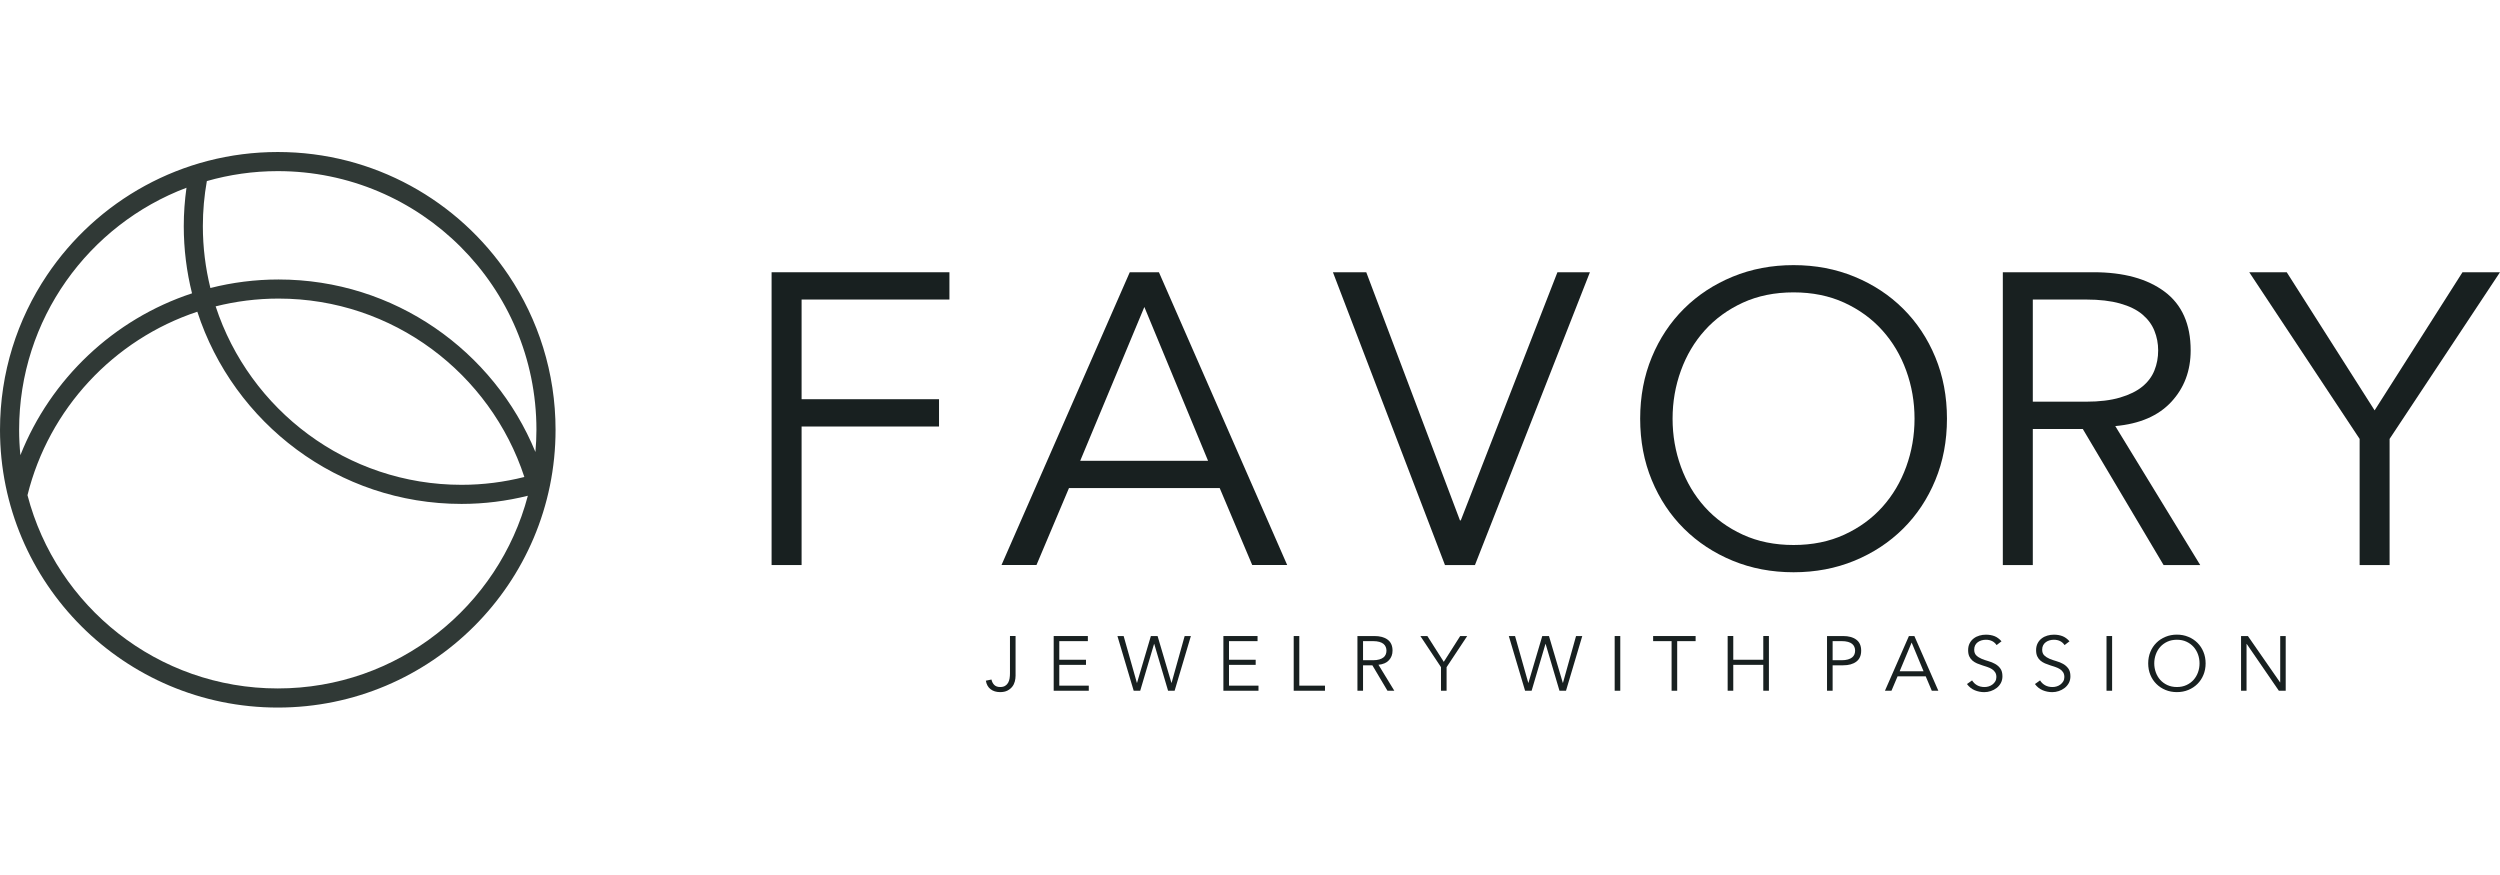
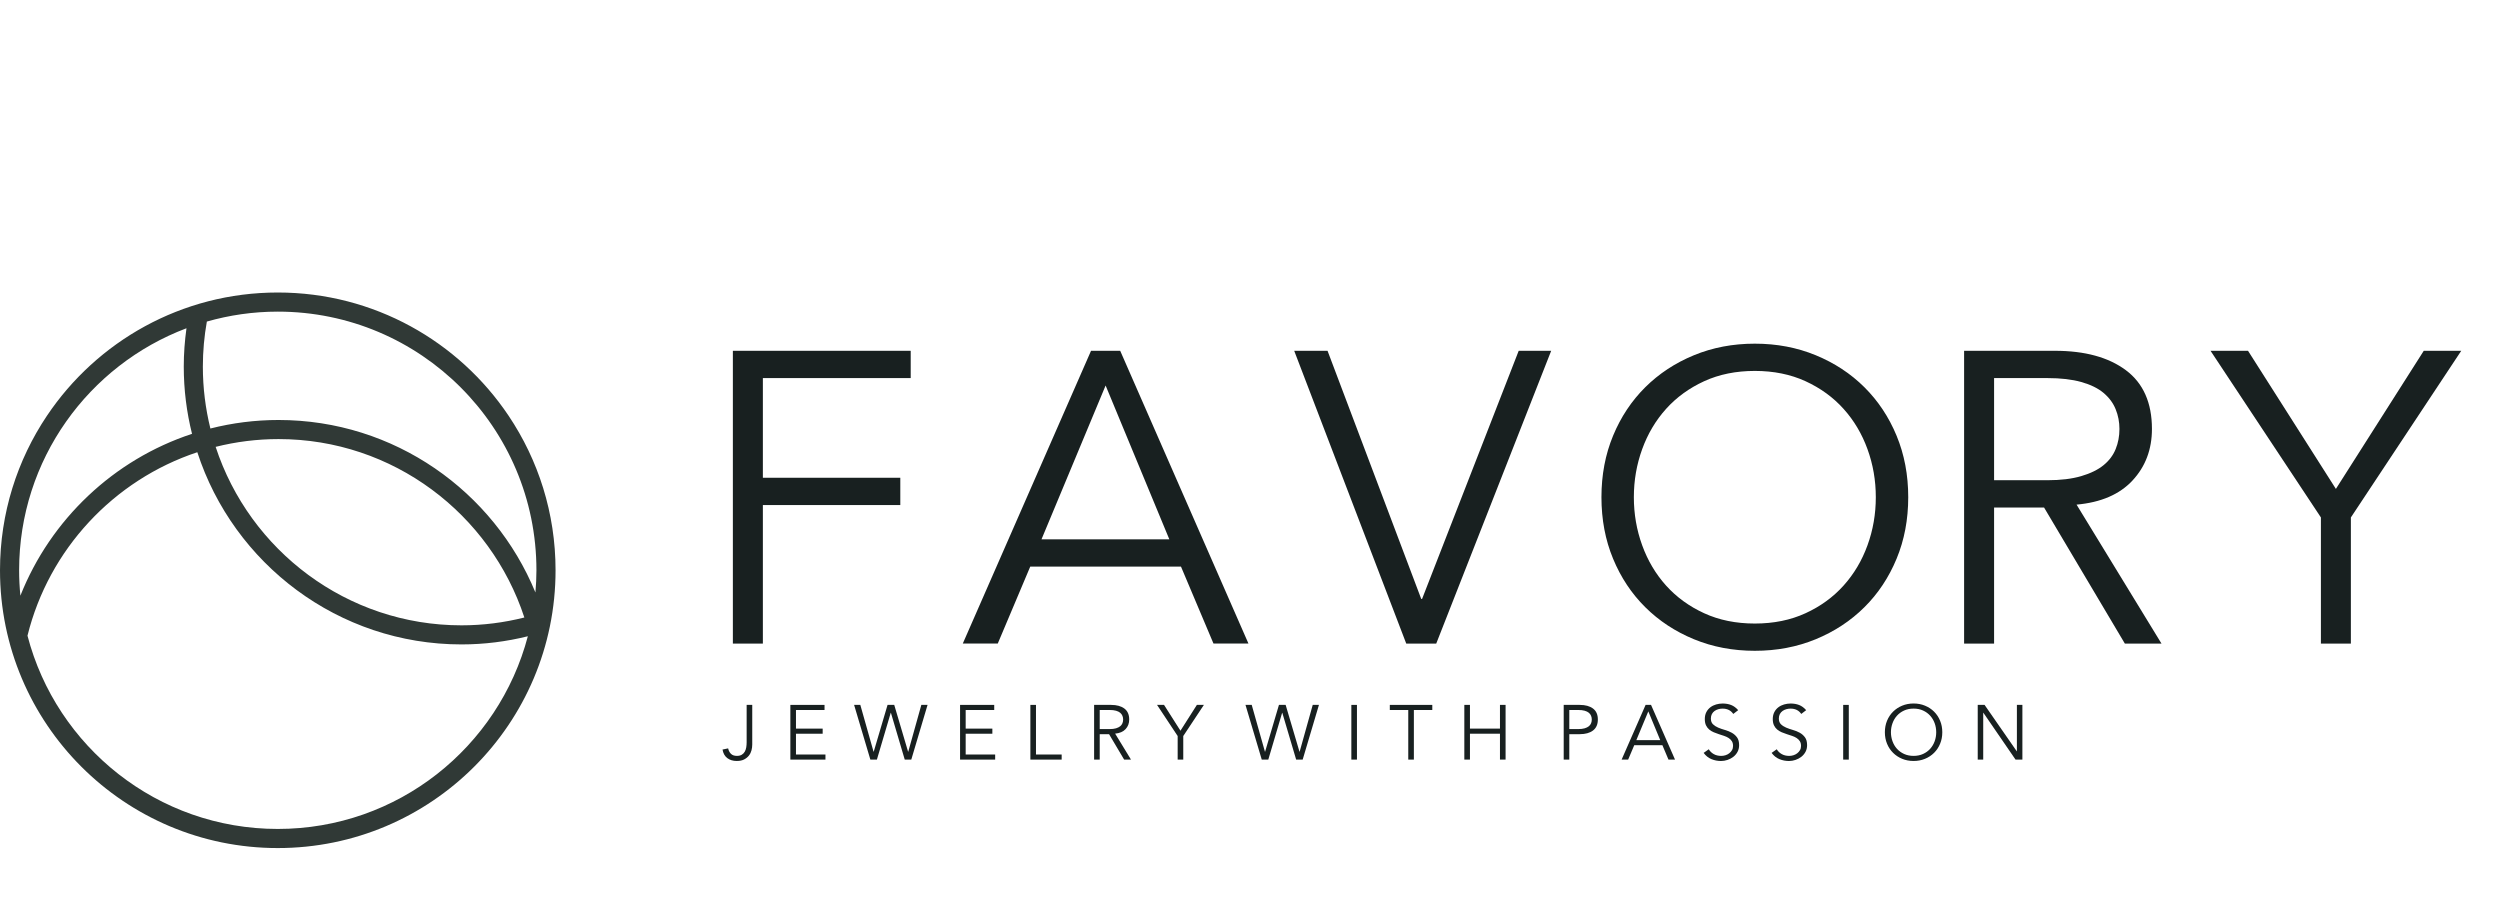
- <svg xmlns="http://www.w3.org/2000/svg" xmlns:ns1="https://boxy-svg.com" width="220" height="77" viewBox="0 0 162 37" fill="none">
-   <path d="M 1.781 22.238 C 3.165 16.642 7.366 12.148 12.786 10.349 C 15.129 17.569 21.917 22.804 29.908 22.804 C 31.39 22.804 32.827 22.617 34.204 22.275 C 32.313 29.46 25.778 34.761 18 34.761 C 10.207 34.761 3.658 29.442 1.781 22.238 Z M 1.239 18 C 1.239 10.826 5.747 4.709 12.084 2.316 C 11.97 3.13 11.908 3.959 11.908 4.804 C 11.908 6.306 12.095 7.764 12.443 9.158 C 7.366 10.829 3.281 14.704 1.321 19.646 C 1.268 19.105 1.239 18.556 1.239 18 Z M 18 1.239 C 27.257 1.239 34.761 8.744 34.761 18 C 34.761 18.484 34.736 18.963 34.695 19.438 C 32.002 12.886 25.56 8.261 18.05 8.261 C 16.526 8.261 15.047 8.454 13.633 8.813 C 13.316 7.526 13.145 6.185 13.145 4.804 C 13.145 3.807 13.235 2.832 13.404 1.883 C 14.865 1.466 16.405 1.239 18 1.239 Z M 29.908 21.566 C 22.479 21.566 16.167 16.708 13.974 10.002 C 15.279 9.675 16.644 9.498 18.05 9.498 C 25.477 9.498 31.783 14.357 33.978 21.059 C 32.674 21.388 31.312 21.566 29.908 21.566 Z M 36 18 C 36 14.293 34.878 10.848 32.957 7.985 C 29.727 3.17 24.234 0 18 0 C 11.766 0 6.273 3.17 3.043 7.985 C 1.122 10.848 0 14.293 0 18 C 0 27.941 8.059 36 18 36 C 27.941 36 36 27.941 36 18 Z" fill="#303936" ns1:origin="2.249972 0.5" />
-   <path d="M 154.846 26.765 L 152.904 26.765 L 152.904 18.591 L 145.752 7.792 L 148.181 7.792 L 153.875 16.742 L 159.569 7.792 L 161.998 7.792 L 154.846 18.591 L 154.846 26.765 Z" fill="#182020" ns1:origin="-3.985781 0.538028" />
-   <path d="M 51.943 26.765 L 49.999 26.765 L 49.999 7.792 L 61.523 7.792 L 61.523 9.56 L 51.943 9.56 L 51.943 16.019 L 60.849 16.019 L 60.849 17.788 L 51.943 17.788 L 51.943 26.765 Z" fill="#182020" ns1:origin="2.690038 0.538028" />
-   <path d="M 69.998 20.009 L 78.282 20.009 L 74.154 10.042 L 69.998 20.009 Z M 67.165 26.76 L 64.899 26.76 L 73.209 7.791 L 75.098 7.791 L 83.408 26.76 L 81.142 26.76 L 79.037 21.778 L 69.269 21.778 L 67.165 26.76 Z" fill="#182020" ns1:origin="0.869847 0.538166" />
-   <path d="M 94.605 23.87 L 94.66 23.87 L 100.921 7.792 L 103.026 7.792 L 95.577 26.765 L 93.634 26.765 L 86.374 7.792 L 88.534 7.792 L 94.605 23.87 Z" fill="#182020" ns1:origin="-0.322785 0.538028" />
-   <path d="M 124.062 17.281 C 124.062 16.193 123.882 15.154 123.522 14.164 C 123.163 13.174 122.647 12.305 121.973 11.556 C 121.3 10.807 120.479 10.21 119.509 9.763 C 118.539 9.319 117.444 9.096 116.223 9.096 C 115.001 9.096 113.906 9.319 112.936 9.763 C 111.966 10.21 111.145 10.807 110.471 11.556 C 109.798 12.305 109.282 13.174 108.923 14.164 C 108.563 15.154 108.383 16.193 108.383 17.281 C 108.383 18.369 108.563 19.406 108.923 20.397 C 109.282 21.386 109.798 22.255 110.471 23.005 C 111.145 23.754 111.966 24.352 112.936 24.797 C 113.906 25.243 115.001 25.466 116.223 25.466 C 117.444 25.466 118.539 25.243 119.509 24.797 C 120.479 24.352 121.3 23.754 121.973 23.005 C 122.647 22.255 123.163 21.386 123.522 20.397 C 123.882 19.406 124.062 18.369 124.062 17.281 Z M 126.163 17.281 C 126.163 18.725 125.911 20.054 125.408 21.266 C 124.906 22.479 124.21 23.527 123.321 24.409 C 122.432 25.292 121.381 25.983 120.169 26.484 C 118.956 26.983 117.641 27.232 116.223 27.232 C 114.803 27.232 113.488 26.983 112.277 26.484 C 111.064 25.983 110.014 25.292 109.124 24.409 C 108.235 23.527 107.539 22.479 107.037 21.266 C 106.534 20.054 106.283 18.725 106.283 17.281 C 106.283 15.836 106.534 14.508 107.037 13.295 C 107.539 12.082 108.235 11.035 109.124 10.152 C 110.014 9.269 111.064 8.579 112.277 8.079 C 113.488 7.58 114.803 7.33 116.223 7.33 C 117.641 7.33 118.956 7.58 120.169 8.079 C 121.381 8.579 122.432 9.269 123.321 10.152 C 124.21 11.035 124.906 12.082 125.408 13.295 C 125.911 14.508 126.163 15.836 126.163 17.281 Z" fill="#182020" ns1:origin="-1.271831 0.536127" />
-   <path d="M 131.726 16.179 L 135.18 16.179 C 136.044 16.179 136.777 16.09 137.38 15.911 C 137.983 15.733 138.464 15.496 138.824 15.201 C 139.184 14.906 139.445 14.558 139.606 14.155 C 139.768 13.754 139.849 13.321 139.849 12.856 C 139.849 12.41 139.768 11.986 139.606 11.585 C 139.445 11.181 139.184 10.829 138.824 10.524 C 138.464 10.222 137.983 9.984 137.38 9.816 C 136.777 9.646 136.044 9.56 135.18 9.56 L 131.726 9.56 L 131.726 16.179 Z M 131.726 26.765 L 129.783 26.765 L 129.783 7.791 L 135.666 7.791 C 137.61 7.791 139.143 8.212 140.268 9.051 C 141.392 9.891 141.955 11.159 141.955 12.856 C 141.955 14.179 141.536 15.291 140.699 16.193 C 139.863 17.095 138.653 17.618 137.07 17.76 L 142.574 26.765 L 140.2 26.765 L 134.965 17.948 L 131.726 17.948 L 131.726 26.765 Z" fill="#182020" ns1:origin="-3.813933 0.538052" />
-   <path d="M 64.246 34.183 C 64.28 34.333 64.342 34.452 64.434 34.539 C 64.525 34.626 64.651 34.669 64.813 34.669 C 64.945 34.669 65.052 34.643 65.135 34.591 C 65.218 34.54 65.282 34.473 65.327 34.391 C 65.372 34.31 65.404 34.216 65.421 34.111 C 65.438 34.005 65.446 33.898 65.446 33.788 L 65.446 31.363 L 65.809 31.363 L 65.809 33.938 C 65.809 34.058 65.793 34.18 65.761 34.306 C 65.729 34.431 65.674 34.545 65.595 34.646 C 65.516 34.747 65.413 34.832 65.285 34.899 C 65.157 34.966 64.997 34.999 64.806 34.999 C 64.56 34.999 64.356 34.937 64.191 34.812 C 64.026 34.687 63.924 34.5 63.883 34.258 L 64.246 34.183 Z" fill="#182020" ns1:origin="8.886814 -3.676479" />
-   <path d="M 68.642 34.58 L 70.553 34.58 L 70.553 34.91 L 68.279 34.91 L 68.279 31.365 L 70.493 31.365 L 70.493 31.696 L 68.642 31.696 L 68.642 32.902 L 70.372 32.902 L 70.372 33.233 L 68.642 33.233 L 68.642 34.58 Z" fill="#182020" ns1:origin="5.593659 -3.770099" />
-   <path d="M 73.67 34.399 L 73.68 34.399 L 74.577 31.365 L 75.011 31.365 L 75.908 34.399 L 75.918 34.399 L 76.766 31.365 L 77.169 31.365 L 76.115 34.91 L 75.691 34.91 L 74.794 31.876 L 74.784 31.876 L 73.886 34.91 L 73.463 34.91 L 72.409 31.365 L 72.812 31.365 L 73.67 34.399 Z" fill="#182020" ns1:origin="1.80462 -3.770099" />
-   <path d="M 79.639 34.58 L 81.55 34.58 L 81.55 34.91 L 79.276 34.91 L 79.276 31.365 L 81.489 31.365 L 81.489 31.696 L 79.639 31.696 L 79.639 32.902 L 81.368 32.902 L 81.368 33.233 L 79.639 33.233 L 79.639 34.58 Z" fill="#182020" ns1:origin="0.757691 -3.770099" />
-   <path d="M 84.195 34.58 L 85.859 34.58 L 85.859 34.91 L 83.832 34.91 L 83.832 31.365 L 84.195 31.365 L 84.195 34.58 Z" fill="#182020" ns1:origin="-1.397636 -3.770099" />
-   <path d="M 88.325 32.933 L 88.97 32.933 C 89.132 32.933 89.268 32.915 89.382 32.882 C 89.494 32.848 89.584 32.803 89.651 32.749 C 89.718 32.694 89.767 32.628 89.797 32.554 C 89.827 32.479 89.843 32.398 89.843 32.311 C 89.843 32.227 89.827 32.148 89.797 32.074 C 89.767 31.998 89.718 31.932 89.651 31.875 C 89.584 31.819 89.494 31.776 89.382 31.743 C 89.268 31.711 89.132 31.695 88.97 31.695 L 88.325 31.695 L 88.325 32.933 Z M 88.325 34.91 L 87.962 34.91 L 87.962 31.365 L 89.061 31.365 C 89.424 31.365 89.711 31.443 89.921 31.601 C 90.131 31.757 90.236 31.994 90.236 32.311 C 90.236 32.558 90.158 32.766 90.002 32.934 C 89.845 33.103 89.619 33.199 89.324 33.227 L 90.352 34.91 L 89.908 34.91 L 88.93 33.262 L 88.325 33.262 L 88.325 34.91 Z" fill="#182020" ns1:origin="-2.913392 -3.770099" />
-   <path d="M 93.739 34.91 L 93.376 34.91 L 93.376 33.382 L 92.04 31.365 L 92.493 31.365 L 93.557 33.038 L 94.621 31.365 L 95.075 31.365 L 93.739 33.382 L 93.739 34.91 Z" fill="#182020" ns1:origin="-3.637899 -3.770099" />
-   <path d="M 99.032 34.399 L 99.042 34.399 L 99.939 31.365 L 100.373 31.365 L 101.27 34.399 L 101.28 34.399 L 102.128 31.365 L 102.531 31.365 L 101.477 34.91 L 101.054 34.91 L 100.156 31.876 L 100.146 31.876 L 99.249 34.91 L 98.825 34.91 L 97.771 31.365 L 98.175 31.365 L 99.032 34.399 Z" fill="#182020" ns1:origin="-3.523536 -3.770099" />
-   <path d="M 104.994 34.91 L 104.631 34.91 L 104.631 31.365 L 104.994 31.365 L 104.994 34.91 Z" fill="#182020" ns1:origin="-65.100759 -3.770099" />
-   <path d="M 108.682 34.91 L 108.319 34.91 L 108.319 31.696 L 107.123 31.696 L 107.123 31.365 L 109.876 31.365 L 109.876 31.696 L 108.682 31.696 L 108.682 34.91 Z" fill="#182020" ns1:origin="-9.489293 -3.770099" />
-   <path d="M 111.952 31.363 L 112.316 31.363 L 112.316 32.902 L 114.261 32.902 L 114.261 31.363 L 114.625 31.363 L 114.625 34.909 L 114.261 34.909 L 114.261 33.232 L 112.316 33.232 L 112.316 34.909 L 111.952 34.909 L 111.952 31.363 Z" fill="#182020" ns1:origin="-11.579892 -3.769817" />
-   <path d="M 118.754 32.933 L 119.339 32.933 C 119.5 32.933 119.637 32.915 119.75 32.882 C 119.863 32.848 119.953 32.803 120.02 32.749 C 120.087 32.694 120.136 32.628 120.166 32.554 C 120.196 32.479 120.211 32.398 120.211 32.311 C 120.211 32.227 120.196 32.148 120.166 32.074 C 120.136 31.998 120.087 31.932 120.02 31.875 C 119.953 31.819 119.863 31.776 119.75 31.743 C 119.637 31.711 119.5 31.695 119.339 31.695 L 118.754 31.695 L 118.754 32.933 Z M 118.391 31.365 L 119.43 31.365 C 119.793 31.365 120.08 31.443 120.289 31.601 C 120.499 31.757 120.604 31.994 120.604 32.311 C 120.604 32.628 120.499 32.866 120.289 33.024 C 120.08 33.183 119.793 33.262 119.43 33.262 L 118.754 33.262 L 118.754 34.91 L 118.391 34.91 L 118.391 31.365 Z" fill="#182020" ns1:origin="-16.896543 -3.770099" />
-   <path d="M 123.098 33.648 L 124.646 33.648 L 123.874 31.786 L 123.098 33.648 Z M 122.568 34.909 L 122.145 34.909 L 123.698 31.365 L 124.051 31.365 L 125.604 34.909 L 125.18 34.909 L 124.787 33.978 L 122.962 33.978 L 122.568 34.909 Z" fill="#182020" ns1:origin="-11.895348 -3.771162" />
-   <path d="M 129.38 31.951 C 129.222 31.721 128.991 31.606 128.689 31.606 C 128.595 31.606 128.503 31.618 128.412 31.643 C 128.321 31.669 128.24 31.707 128.167 31.759 C 128.095 31.812 128.037 31.877 127.993 31.959 C 127.95 32.041 127.928 32.137 127.928 32.247 C 127.928 32.407 127.973 32.532 128.064 32.62 C 128.155 32.708 128.268 32.781 128.402 32.838 C 128.536 32.895 128.683 32.945 128.843 32.991 C 129.003 33.036 129.15 33.096 129.284 33.171 C 129.419 33.247 129.532 33.345 129.622 33.469 C 129.713 33.592 129.758 33.761 129.758 33.975 C 129.758 34.134 129.724 34.279 129.655 34.409 C 129.586 34.536 129.495 34.643 129.383 34.73 C 129.27 34.817 129.144 34.884 129.004 34.931 C 128.865 34.978 128.725 35.001 128.583 35.001 C 128.365 35.001 128.157 34.96 127.961 34.878 C 127.764 34.796 127.597 34.662 127.459 34.476 L 127.791 34.24 C 127.869 34.37 127.976 34.474 128.113 34.553 C 128.251 34.631 128.413 34.67 128.601 34.67 C 128.691 34.67 128.782 34.656 128.872 34.628 C 128.963 34.6 129.044 34.558 129.116 34.502 C 129.189 34.447 129.248 34.38 129.295 34.301 C 129.342 34.22 129.365 34.128 129.365 34.024 C 129.365 33.9 129.339 33.798 129.287 33.717 C 129.235 33.635 129.166 33.567 129.08 33.511 C 128.994 33.456 128.897 33.41 128.788 33.374 C 128.678 33.337 128.566 33.3 128.45 33.263 C 128.333 33.226 128.221 33.185 128.112 33.139 C 128.003 33.091 127.906 33.032 127.819 32.96 C 127.734 32.889 127.665 32.798 127.613 32.69 C 127.561 32.582 127.535 32.446 127.535 32.282 C 127.535 32.112 127.567 31.963 127.633 31.836 C 127.698 31.709 127.786 31.604 127.895 31.521 C 128.004 31.437 128.128 31.376 128.266 31.336 C 128.403 31.296 128.545 31.277 128.689 31.277 C 128.891 31.277 129.074 31.308 129.239 31.371 C 129.403 31.434 129.556 31.546 129.698 31.706 L 129.38 31.951 Z" fill="#182020" ns1:origin="-20.208825 -3.564029" />
-   <path d="M 133.785 31.951 C 133.627 31.721 133.397 31.606 133.094 31.606 C 133 31.606 132.908 31.618 132.817 31.643 C 132.726 31.669 132.645 31.707 132.573 31.759 C 132.5 31.812 132.442 31.877 132.398 31.959 C 132.355 32.041 132.333 32.137 132.333 32.247 C 132.333 32.407 132.378 32.532 132.469 32.62 C 132.56 32.708 132.673 32.781 132.807 32.838 C 132.941 32.895 133.089 32.945 133.248 32.991 C 133.408 33.036 133.555 33.096 133.69 33.171 C 133.824 33.247 133.936 33.345 134.027 33.469 C 134.118 33.592 134.163 33.761 134.163 33.975 C 134.163 34.134 134.129 34.279 134.06 34.409 C 133.991 34.536 133.9 34.643 133.788 34.73 C 133.675 34.817 133.549 34.884 133.409 34.931 C 133.27 34.978 133.13 35.001 132.988 35.001 C 132.77 35.001 132.562 34.96 132.366 34.878 C 132.169 34.796 132.002 34.662 131.864 34.476 L 132.196 34.24 C 132.274 34.37 132.381 34.474 132.518 34.553 C 132.656 34.631 132.818 34.67 133.006 34.67 C 133.096 34.67 133.187 34.656 133.277 34.628 C 133.368 34.6 133.449 34.558 133.521 34.502 C 133.594 34.447 133.653 34.38 133.7 34.301 C 133.747 34.22 133.77 34.128 133.77 34.024 C 133.77 33.9 133.744 33.798 133.692 33.717 C 133.64 33.635 133.571 33.567 133.485 33.511 C 133.399 33.456 133.302 33.41 133.193 33.374 C 133.083 33.337 132.971 33.3 132.855 33.263 C 132.738 33.226 132.626 33.185 132.517 33.139 C 132.408 33.091 132.311 33.032 132.224 32.96 C 132.139 32.889 132.07 32.798 132.018 32.69 C 131.966 32.582 131.939 32.446 131.939 32.282 C 131.939 32.112 131.973 31.963 132.038 31.836 C 132.103 31.709 132.191 31.604 132.3 31.521 C 132.409 31.437 132.533 31.376 132.671 31.336 C 132.808 31.296 132.95 31.277 133.094 31.277 C 133.296 31.277 133.479 31.308 133.644 31.371 C 133.809 31.434 133.962 31.546 134.103 31.706 L 133.785 31.951 Z" fill="#182020" ns1:origin="-22.124878 -3.564029" />
-   <path d="M 136.865 34.91 L 136.502 34.91 L 136.502 31.365 L 136.865 31.365 L 136.865 34.91 Z" fill="#182020" ns1:origin="-152.898069 -3.770099" />
-   <path d="M 142.53 33.137 C 142.53 32.934 142.497 32.739 142.43 32.554 C 142.363 32.368 142.265 32.206 142.14 32.066 C 142.013 31.925 141.86 31.813 141.678 31.73 C 141.498 31.646 141.292 31.606 141.063 31.606 C 140.835 31.606 140.63 31.646 140.448 31.73 C 140.267 31.813 140.113 31.925 139.986 32.066 C 139.861 32.206 139.764 32.368 139.697 32.554 C 139.63 32.739 139.596 32.934 139.596 33.137 C 139.596 33.341 139.63 33.535 139.697 33.72 C 139.764 33.906 139.861 34.068 139.986 34.209 C 140.113 34.349 140.267 34.461 140.448 34.544 C 140.63 34.627 140.835 34.669 141.063 34.669 C 141.292 34.669 141.498 34.627 141.678 34.544 C 141.86 34.461 142.013 34.349 142.14 34.209 C 142.265 34.068 142.363 33.906 142.43 33.72 C 142.497 33.535 142.53 33.341 142.53 33.137 Z M 142.924 33.137 C 142.924 33.407 142.877 33.656 142.782 33.883 C 142.689 34.111 142.558 34.306 142.392 34.471 C 142.226 34.636 142.029 34.766 141.802 34.859 C 141.575 34.954 141.329 34.999 141.063 34.999 C 140.798 34.999 140.551 34.954 140.324 34.859 C 140.098 34.766 139.901 34.636 139.735 34.471 C 139.568 34.306 139.438 34.111 139.344 33.883 C 139.25 33.656 139.203 33.407 139.203 33.137 C 139.203 32.867 139.25 32.618 139.344 32.391 C 139.438 32.164 139.568 31.968 139.735 31.803 C 139.901 31.638 140.098 31.507 140.324 31.416 C 140.551 31.321 140.798 31.274 141.063 31.274 C 141.329 31.274 141.575 31.321 141.802 31.416 C 142.029 31.507 142.226 31.638 142.392 31.803 C 142.558 31.968 142.689 32.164 142.782 32.391 C 142.877 32.618 142.924 32.867 142.924 33.137 Z" fill="#182020" ns1:origin="-15.642064 -3.56349" />
-   <path d="M 147.748 34.369 L 147.758 34.369 L 147.758 31.365 L 148.114 31.365 L 148.114 34.909 L 147.669 34.909 L 145.586 31.875 L 145.576 31.875 L 145.576 34.909 L 145.22 34.909 L 145.22 31.365 L 145.664 31.365 L 147.748 34.369 Z" fill="#182020" ns1:origin="-22.19111 -3.771162" />
+ <svg xmlns="http://www.w3.org/2000/svg" width="220" height="80" viewBox="0 0 162 57" fill="none">
+   <defs />
+   <path d="M1.781 40.238C3.165 34.642 7.366 30.148 12.786 28.349C15.129 35.569 21.917 40.804 29.907 40.804C31.39 40.804 32.827 40.617 34.204 40.275C32.313 47.46 25.778 52.761 18 52.761C10.207 52.761 3.658 47.442 1.781 40.238ZM1.239 36C1.239 28.826 5.747 22.708 12.084 20.316C11.97 21.13 11.908 21.959 11.908 22.804C11.908 24.306 12.095 25.763 12.443 27.158C7.366 28.829 3.281 32.704 1.321 37.646C1.268 37.105 1.239 36.556 1.239 36ZM18 19.239C27.257 19.239 34.761 26.744 34.761 36C34.761 36.484 34.736 36.963 34.695 37.437C32.002 30.886 25.56 26.261 18.05 26.261C16.526 26.261 15.047 26.454 13.633 26.813C13.316 25.527 13.145 24.185 13.145 22.804C13.145 21.807 13.235 20.831 13.404 19.883C14.865 19.466 16.405 19.239 18 19.239ZM29.907 39.567C22.479 39.567 16.167 34.708 13.974 28.002C15.279 27.675 16.644 27.498 18.05 27.498C25.477 27.498 31.783 32.356 33.978 39.059C32.674 39.388 31.312 39.567 29.907 39.567ZM36 36C36 32.293 34.878 28.848 32.957 25.985C29.727 21.17 24.234 18 18 18C11.766 18 6.273 21.17 3.043 25.985C1.122 28.848 0 32.293 0 36C0 45.941 8.059 54 18 54C27.941 54 36 45.941 36 36Z" fill="#303936" />
+   <g transform="matrix(1, 0, 0, 1, -2.509314, -4.014904)">
+     <g>
+       <path d="M 154.846 44.765 L 152.904 44.765 L 152.904 36.591 L 145.752 25.792 L 148.181 25.792 L 153.875 34.742 L 159.569 25.792 L 161.998 25.792 L 154.846 36.591 L 154.846 44.765 Z" fill="#182020" />
+       <path d="M 51.943 44.765 L 49.999 44.765 L 49.999 25.792 L 61.523 25.792 L 61.523 27.56 L 51.943 27.56 L 51.943 34.019 L 60.849 34.019 L 60.849 35.788 L 51.943 35.788 L 51.943 44.765 Z" fill="#182020" />
+       <path d="M 69.998 38.009 L 78.282 38.009 L 74.153 28.041 L 69.998 38.009 Z M 67.165 44.761 L 64.899 44.761 L 73.209 25.791 L 75.098 25.791 L 83.408 44.761 L 81.142 44.761 L 79.037 39.777 L 69.269 39.777 L 67.165 44.761 Z" fill="#182020" />
+       <path d="M 94.605 41.871 L 94.66 41.871 L 100.921 25.792 L 103.026 25.792 L 95.577 44.765 L 93.634 44.765 L 86.374 25.792 L 88.534 25.792 L 94.605 41.871 Z" fill="#182020" />
+       <path d="M 124.062 35.281 C 124.062 34.193 123.882 33.154 123.522 32.164 C 123.163 31.174 122.647 30.305 121.973 29.556 C 121.3 28.807 120.479 28.21 119.509 27.764 C 118.539 27.319 117.444 27.096 116.223 27.096 C 115.001 27.096 113.906 27.319 112.936 27.764 C 111.966 28.21 111.145 28.807 110.471 29.556 C 109.798 30.305 109.282 31.174 108.923 32.164 C 108.563 33.154 108.383 34.193 108.383 35.281 C 108.383 36.369 108.563 37.407 108.923 38.397 C 109.282 39.387 109.798 40.256 110.471 41.005 C 111.145 41.754 111.966 42.352 112.936 42.797 C 113.906 43.243 115.001 43.466 116.223 43.466 C 117.444 43.466 118.539 43.243 119.509 42.797 C 120.479 42.352 121.3 41.754 121.973 41.005 C 122.647 40.256 123.163 39.387 123.522 38.397 C 123.882 37.407 124.062 36.369 124.062 35.281 Z M 126.163 35.281 C 126.163 36.725 125.911 38.054 125.408 39.266 C 124.906 40.479 124.21 41.527 123.321 42.409 C 122.432 43.292 121.381 43.983 120.169 44.483 C 118.956 44.982 117.641 45.232 116.223 45.232 C 114.803 45.232 113.488 44.982 112.277 44.483 C 111.064 43.983 110.014 43.292 109.124 42.409 C 108.235 41.527 107.539 40.479 107.037 39.266 C 106.534 38.054 106.283 36.725 106.283 35.281 C 106.283 33.836 106.534 32.508 107.037 31.295 C 107.539 30.082 108.235 29.035 109.124 28.152 C 110.014 27.269 111.064 26.579 112.277 26.079 C 113.488 25.58 114.803 25.33 116.223 25.33 C 117.641 25.33 118.956 25.58 120.169 26.079 C 121.381 26.579 122.432 27.269 123.321 28.152 C 124.21 29.035 124.906 30.082 125.408 31.295 C 125.911 32.508 126.163 33.836 126.163 35.281 Z" fill="#182020" />
+       <path d="M 131.726 34.179 L 135.18 34.179 C 136.044 34.179 136.777 34.09 137.38 33.911 C 137.983 33.733 138.464 33.496 138.824 33.201 C 139.184 32.906 139.445 32.558 139.606 32.156 C 139.768 31.754 139.849 31.321 139.849 30.856 C 139.849 30.41 139.768 29.985 139.606 29.584 C 139.445 29.181 139.184 28.829 138.824 28.525 C 138.464 28.221 137.983 27.985 137.38 27.815 C 136.777 27.645 136.044 27.56 135.18 27.56 L 131.726 27.56 L 131.726 34.179 Z M 131.726 44.765 L 129.783 44.765 L 129.783 25.792 L 135.666 25.792 C 137.61 25.792 139.143 26.212 140.268 27.051 C 141.392 27.891 141.955 29.159 141.955 30.856 C 141.955 32.179 141.536 33.291 140.699 34.193 C 139.863 35.095 138.653 35.618 137.07 35.76 L 142.574 44.765 L 140.2 44.765 L 134.965 35.948 L 131.726 35.948 L 131.726 44.765 Z" fill="#182020" />
+     </g>
+     <g transform="matrix(1, 0, 0, 1, -14.55403, -0.627328)">
+       <path d="M 64.246 52.183 C 64.28 52.333 64.342 52.452 64.434 52.539 C 64.525 52.626 64.651 52.669 64.813 52.669 C 64.945 52.669 65.052 52.643 65.135 52.591 C 65.218 52.54 65.282 52.473 65.327 52.391 C 65.372 52.31 65.404 52.216 65.421 52.11 C 65.438 52.005 65.446 51.898 65.446 51.788 L 65.446 49.364 L 65.809 49.364 L 65.809 51.938 C 65.809 52.058 65.793 52.18 65.761 52.306 C 65.729 52.431 65.674 52.545 65.595 52.646 C 65.516 52.748 65.413 52.832 65.285 52.899 C 65.157 52.966 64.997 52.999 64.806 52.999 C 64.56 52.999 64.356 52.937 64.191 52.812 C 64.026 52.686 63.924 52.501 63.883 52.258 L 64.246 52.183 Z" fill="#182020" />
+       <path d="M 68.642 52.58 L 70.553 52.58 L 70.553 52.91 L 68.279 52.91 L 68.279 49.365 L 70.493 49.365 L 70.493 49.696 L 68.642 49.696 L 68.642 50.902 L 70.372 50.902 L 70.372 51.233 L 68.642 51.233 L 68.642 52.58 Z" fill="#182020" />
+       <path d="M 73.67 52.399 L 73.68 52.399 L 74.577 49.365 L 75.01 49.365 L 75.908 52.399 L 75.918 52.399 L 76.766 49.365 L 77.169 49.365 L 76.115 52.91 L 75.691 52.91 L 74.794 49.876 L 74.784 49.876 L 73.886 52.91 L 73.463 52.91 L 72.409 49.365 L 72.812 49.365 L 73.67 52.399 Z" fill="#182020" />
+       <path d="M 79.639 52.58 L 81.55 52.58 L 81.55 52.91 L 79.276 52.91 L 79.276 49.365 L 81.489 49.365 L 81.489 49.696 L 79.639 49.696 L 79.639 50.902 L 81.368 50.902 L 81.368 51.233 L 79.639 51.233 L 79.639 52.58 Z" fill="#182020" />
+       <path d="M 84.195 52.58 L 85.859 52.58 L 85.859 52.91 L 83.832 52.91 L 83.832 49.365 L 84.195 49.365 L 84.195 52.58 Z" fill="#182020" />
+       <path d="M 88.325 50.932 L 88.97 50.932 C 89.132 50.932 89.268 50.915 89.382 50.882 C 89.494 50.848 89.584 50.804 89.651 50.749 C 89.718 50.694 89.767 50.629 89.797 50.554 C 89.827 50.479 89.843 50.398 89.843 50.311 C 89.843 50.228 89.827 50.148 89.797 50.073 C 89.767 49.998 89.718 49.932 89.651 49.875 C 89.584 49.819 89.494 49.775 89.382 49.743 C 89.268 49.711 89.132 49.695 88.97 49.695 L 88.325 49.695 L 88.325 50.932 Z M 88.325 52.91 L 87.962 52.91 L 87.962 49.365 L 89.061 49.365 C 89.424 49.365 89.711 49.443 89.921 49.6 C 90.131 49.757 90.236 49.994 90.236 50.311 C 90.236 50.558 90.158 50.766 90.002 50.934 C 89.845 51.103 89.619 51.2 89.324 51.227 L 90.352 52.91 L 89.908 52.91 L 88.93 51.262 L 88.325 51.262 L 88.325 52.91 Z" fill="#182020" />
+       <path d="M 93.739 52.91 L 93.376 52.91 L 93.376 51.382 L 92.04 49.365 L 92.493 49.365 L 93.557 51.038 L 94.621 49.365 L 95.075 49.365 L 93.739 51.382 L 93.739 52.91 Z" fill="#182020" />
+       <path d="M 99.032 52.399 L 99.042 52.399 L 99.939 49.365 L 100.373 49.365 L 101.27 52.399 L 101.28 52.399 L 102.128 49.365 L 102.531 49.365 L 101.477 52.91 L 101.054 52.91 L 100.156 49.876 L 100.146 49.876 L 99.249 52.91 L 98.825 52.91 L 97.771 49.365 L 98.175 49.365 L 99.032 52.399 Z" fill="#182020" />
+       <path d="M 104.994 52.91 L 104.631 52.91 L 104.631 49.365 L 104.994 49.365 L 104.994 52.91 Z" fill="#182020" />
+       <path d="M 108.682 52.91 L 108.319 52.91 L 108.319 49.696 L 107.123 49.696 L 107.123 49.365 L 109.876 49.365 L 109.876 49.696 L 108.682 49.696 L 108.682 52.91 Z" fill="#182020" />
+       <path d="M 111.952 49.364 L 112.316 49.364 L 112.316 50.901 L 114.261 50.901 L 114.261 49.364 L 114.625 49.364 L 114.625 52.909 L 114.261 52.909 L 114.261 51.232 L 112.316 51.232 L 112.316 52.909 L 111.952 52.909 L 111.952 49.364 Z" fill="#182020" />
+       <path d="M 118.754 50.932 L 119.339 50.932 C 119.5 50.932 119.637 50.915 119.75 50.882 C 119.863 50.848 119.953 50.804 120.02 50.749 C 120.087 50.694 120.136 50.629 120.166 50.554 C 120.196 50.479 120.211 50.398 120.211 50.311 C 120.211 50.228 120.196 50.148 120.166 50.073 C 120.136 49.998 120.087 49.932 120.02 49.875 C 119.953 49.819 119.863 49.775 119.75 49.743 C 119.637 49.711 119.5 49.695 119.339 49.695 L 118.754 49.695 L 118.754 50.932 Z M 118.391 49.365 L 119.43 49.365 C 119.793 49.365 120.08 49.443 120.289 49.6 C 120.499 49.757 120.604 49.994 120.604 50.311 C 120.604 50.628 120.499 50.866 120.289 51.025 C 120.08 51.183 119.793 51.262 119.43 51.262 L 118.754 51.262 L 118.754 52.91 L 118.391 52.91 L 118.391 49.365 Z" fill="#182020" />
+       <path d="M 123.098 51.648 L 124.646 51.648 L 123.874 49.785 L 123.098 51.648 Z M 122.568 52.909 L 122.145 52.909 L 123.698 49.365 L 124.051 49.365 L 125.604 52.909 L 125.18 52.909 L 124.787 51.978 L 122.962 51.978 L 122.568 52.909 Z" fill="#182020" />
+       <path d="M 129.38 49.951 C 129.222 49.721 128.991 49.606 128.689 49.606 C 128.595 49.606 128.503 49.618 128.412 49.643 C 128.321 49.669 128.24 49.707 128.167 49.759 C 128.095 49.811 128.037 49.877 127.993 49.959 C 127.95 50.041 127.928 50.137 127.928 50.247 C 127.928 50.407 127.973 50.532 128.064 50.62 C 128.155 50.708 128.268 50.781 128.402 50.838 C 128.536 50.895 128.683 50.945 128.843 50.991 C 129.003 51.036 129.15 51.096 129.284 51.171 C 129.419 51.246 129.532 51.345 129.622 51.469 C 129.713 51.592 129.758 51.76 129.758 51.975 C 129.758 52.134 129.724 52.279 129.655 52.408 C 129.586 52.536 129.495 52.643 129.383 52.73 C 129.27 52.817 129.144 52.884 129.004 52.931 C 128.865 52.978 128.725 53.001 128.583 53.001 C 128.365 53.001 128.157 52.96 127.961 52.878 C 127.764 52.796 127.597 52.662 127.459 52.475 L 127.791 52.24 C 127.869 52.37 127.976 52.474 128.113 52.552 C 128.251 52.631 128.413 52.67 128.601 52.67 C 128.691 52.67 128.782 52.656 128.872 52.628 C 128.963 52.6 129.044 52.558 129.116 52.502 C 129.189 52.447 129.248 52.38 129.295 52.3 C 129.342 52.22 129.365 52.128 129.365 52.024 C 129.365 51.9 129.339 51.798 129.287 51.717 C 129.235 51.635 129.166 51.567 129.08 51.511 C 128.994 51.456 128.897 51.41 128.788 51.374 C 128.678 51.337 128.566 51.3 128.45 51.263 C 128.333 51.226 128.221 51.185 128.112 51.138 C 128.003 51.092 127.906 51.032 127.819 50.96 C 127.734 50.889 127.665 50.799 127.613 50.69 C 127.561 50.582 127.535 50.446 127.535 50.282 C 127.535 50.112 127.567 49.963 127.633 49.836 C 127.698 49.709 127.786 49.604 127.895 49.521 C 128.004 49.437 128.128 49.376 128.266 49.336 C 128.403 49.296 128.545 49.276 128.689 49.276 C 128.891 49.276 129.074 49.307 129.239 49.371 C 129.403 49.434 129.556 49.546 129.698 49.706 L 129.38 49.951 Z" fill="#182020" />
+       <path d="M 133.785 49.951 C 133.627 49.721 133.397 49.606 133.094 49.606 C 133 49.606 132.908 49.618 132.817 49.643 C 132.726 49.669 132.645 49.707 132.573 49.759 C 132.5 49.811 132.442 49.877 132.398 49.959 C 132.355 50.041 132.333 50.137 132.333 50.247 C 132.333 50.407 132.378 50.532 132.469 50.62 C 132.56 50.708 132.673 50.781 132.807 50.838 C 132.941 50.895 133.089 50.945 133.248 50.991 C 133.408 51.036 133.555 51.096 133.69 51.171 C 133.824 51.246 133.936 51.345 134.027 51.469 C 134.118 51.592 134.163 51.76 134.163 51.975 C 134.163 52.134 134.129 52.279 134.06 52.408 C 133.991 52.536 133.9 52.643 133.788 52.73 C 133.675 52.817 133.549 52.884 133.409 52.931 C 133.27 52.978 133.13 53.001 132.988 53.001 C 132.77 53.001 132.562 52.96 132.366 52.878 C 132.169 52.796 132.002 52.662 131.864 52.475 L 132.196 52.24 C 132.274 52.37 132.381 52.474 132.518 52.552 C 132.656 52.631 132.818 52.67 133.006 52.67 C 133.096 52.67 133.187 52.656 133.277 52.628 C 133.368 52.6 133.449 52.558 133.521 52.502 C 133.594 52.447 133.653 52.38 133.7 52.3 C 133.747 52.22 133.77 52.128 133.77 52.024 C 133.77 51.9 133.744 51.798 133.692 51.717 C 133.64 51.635 133.571 51.567 133.485 51.511 C 133.399 51.456 133.302 51.41 133.193 51.374 C 133.083 51.337 132.971 51.3 132.855 51.263 C 132.738 51.226 132.626 51.185 132.517 51.138 C 132.408 51.092 132.311 51.032 132.224 50.96 C 132.139 50.889 132.07 50.799 132.018 50.69 C 131.966 50.582 131.939 50.446 131.939 50.282 C 131.939 50.112 131.973 49.963 132.038 49.836 C 132.103 49.709 132.191 49.604 132.3 49.521 C 132.409 49.437 132.533 49.376 132.671 49.336 C 132.808 49.296 132.95 49.276 133.094 49.276 C 133.296 49.276 133.479 49.307 133.644 49.371 C 133.809 49.434 133.962 49.546 134.103 49.706 L 133.785 49.951 Z" fill="#182020" />
+       <path d="M 136.865 52.91 L 136.502 52.91 L 136.502 49.365 L 136.865 49.365 L 136.865 52.91 Z" fill="#182020" />
+       <path d="M 142.53 51.137 C 142.53 50.934 142.497 50.739 142.43 50.554 C 142.363 50.368 142.265 50.206 142.14 50.066 C 142.013 49.925 141.86 49.813 141.678 49.73 C 141.498 49.646 141.292 49.605 141.063 49.605 C 140.835 49.605 140.63 49.646 140.448 49.73 C 140.267 49.813 140.113 49.925 139.986 50.066 C 139.861 50.206 139.764 50.368 139.697 50.554 C 139.63 50.739 139.596 50.934 139.596 51.137 C 139.596 51.341 139.63 51.535 139.697 51.72 C 139.764 51.906 139.861 52.069 139.986 52.209 C 140.113 52.349 140.267 52.461 140.448 52.544 C 140.63 52.627 140.835 52.669 141.063 52.669 C 141.292 52.669 141.498 52.627 141.678 52.544 C 141.86 52.461 142.013 52.349 142.14 52.209 C 142.265 52.069 142.363 51.906 142.43 51.72 C 142.497 51.535 142.53 51.341 142.53 51.137 Z M 142.924 51.137 C 142.924 51.407 142.877 51.656 142.782 51.883 C 142.689 52.11 142.558 52.306 142.392 52.471 C 142.226 52.636 142.029 52.766 141.802 52.859 C 141.575 52.953 141.329 52.999 141.063 52.999 C 140.798 52.999 140.551 52.953 140.324 52.859 C 140.098 52.766 139.901 52.636 139.735 52.471 C 139.568 52.306 139.438 52.11 139.344 51.883 C 139.25 51.656 139.203 51.407 139.203 51.137 C 139.203 50.867 139.25 50.618 139.344 50.391 C 139.438 50.164 139.568 49.968 139.735 49.803 C 139.901 49.638 140.098 49.508 140.324 49.415 C 140.551 49.321 140.798 49.274 141.063 49.274 C 141.329 49.274 141.575 49.321 141.802 49.415 C 142.029 49.508 142.226 49.638 142.392 49.803 C 142.558 49.968 142.689 50.164 142.782 50.391 C 142.877 50.618 142.924 50.867 142.924 51.137 Z" fill="#182020" />
+       <path d="M 147.748 52.369 L 147.758 52.369 L 147.758 49.365 L 148.114 49.365 L 148.114 52.909 L 147.669 52.909 L 145.586 49.875 L 145.576 49.875 L 145.576 52.909 L 145.22 52.909 L 145.22 49.365 L 145.664 49.365 L 147.748 52.369 Z" fill="#182020" />
+     </g>
+   </g>
</svg>
